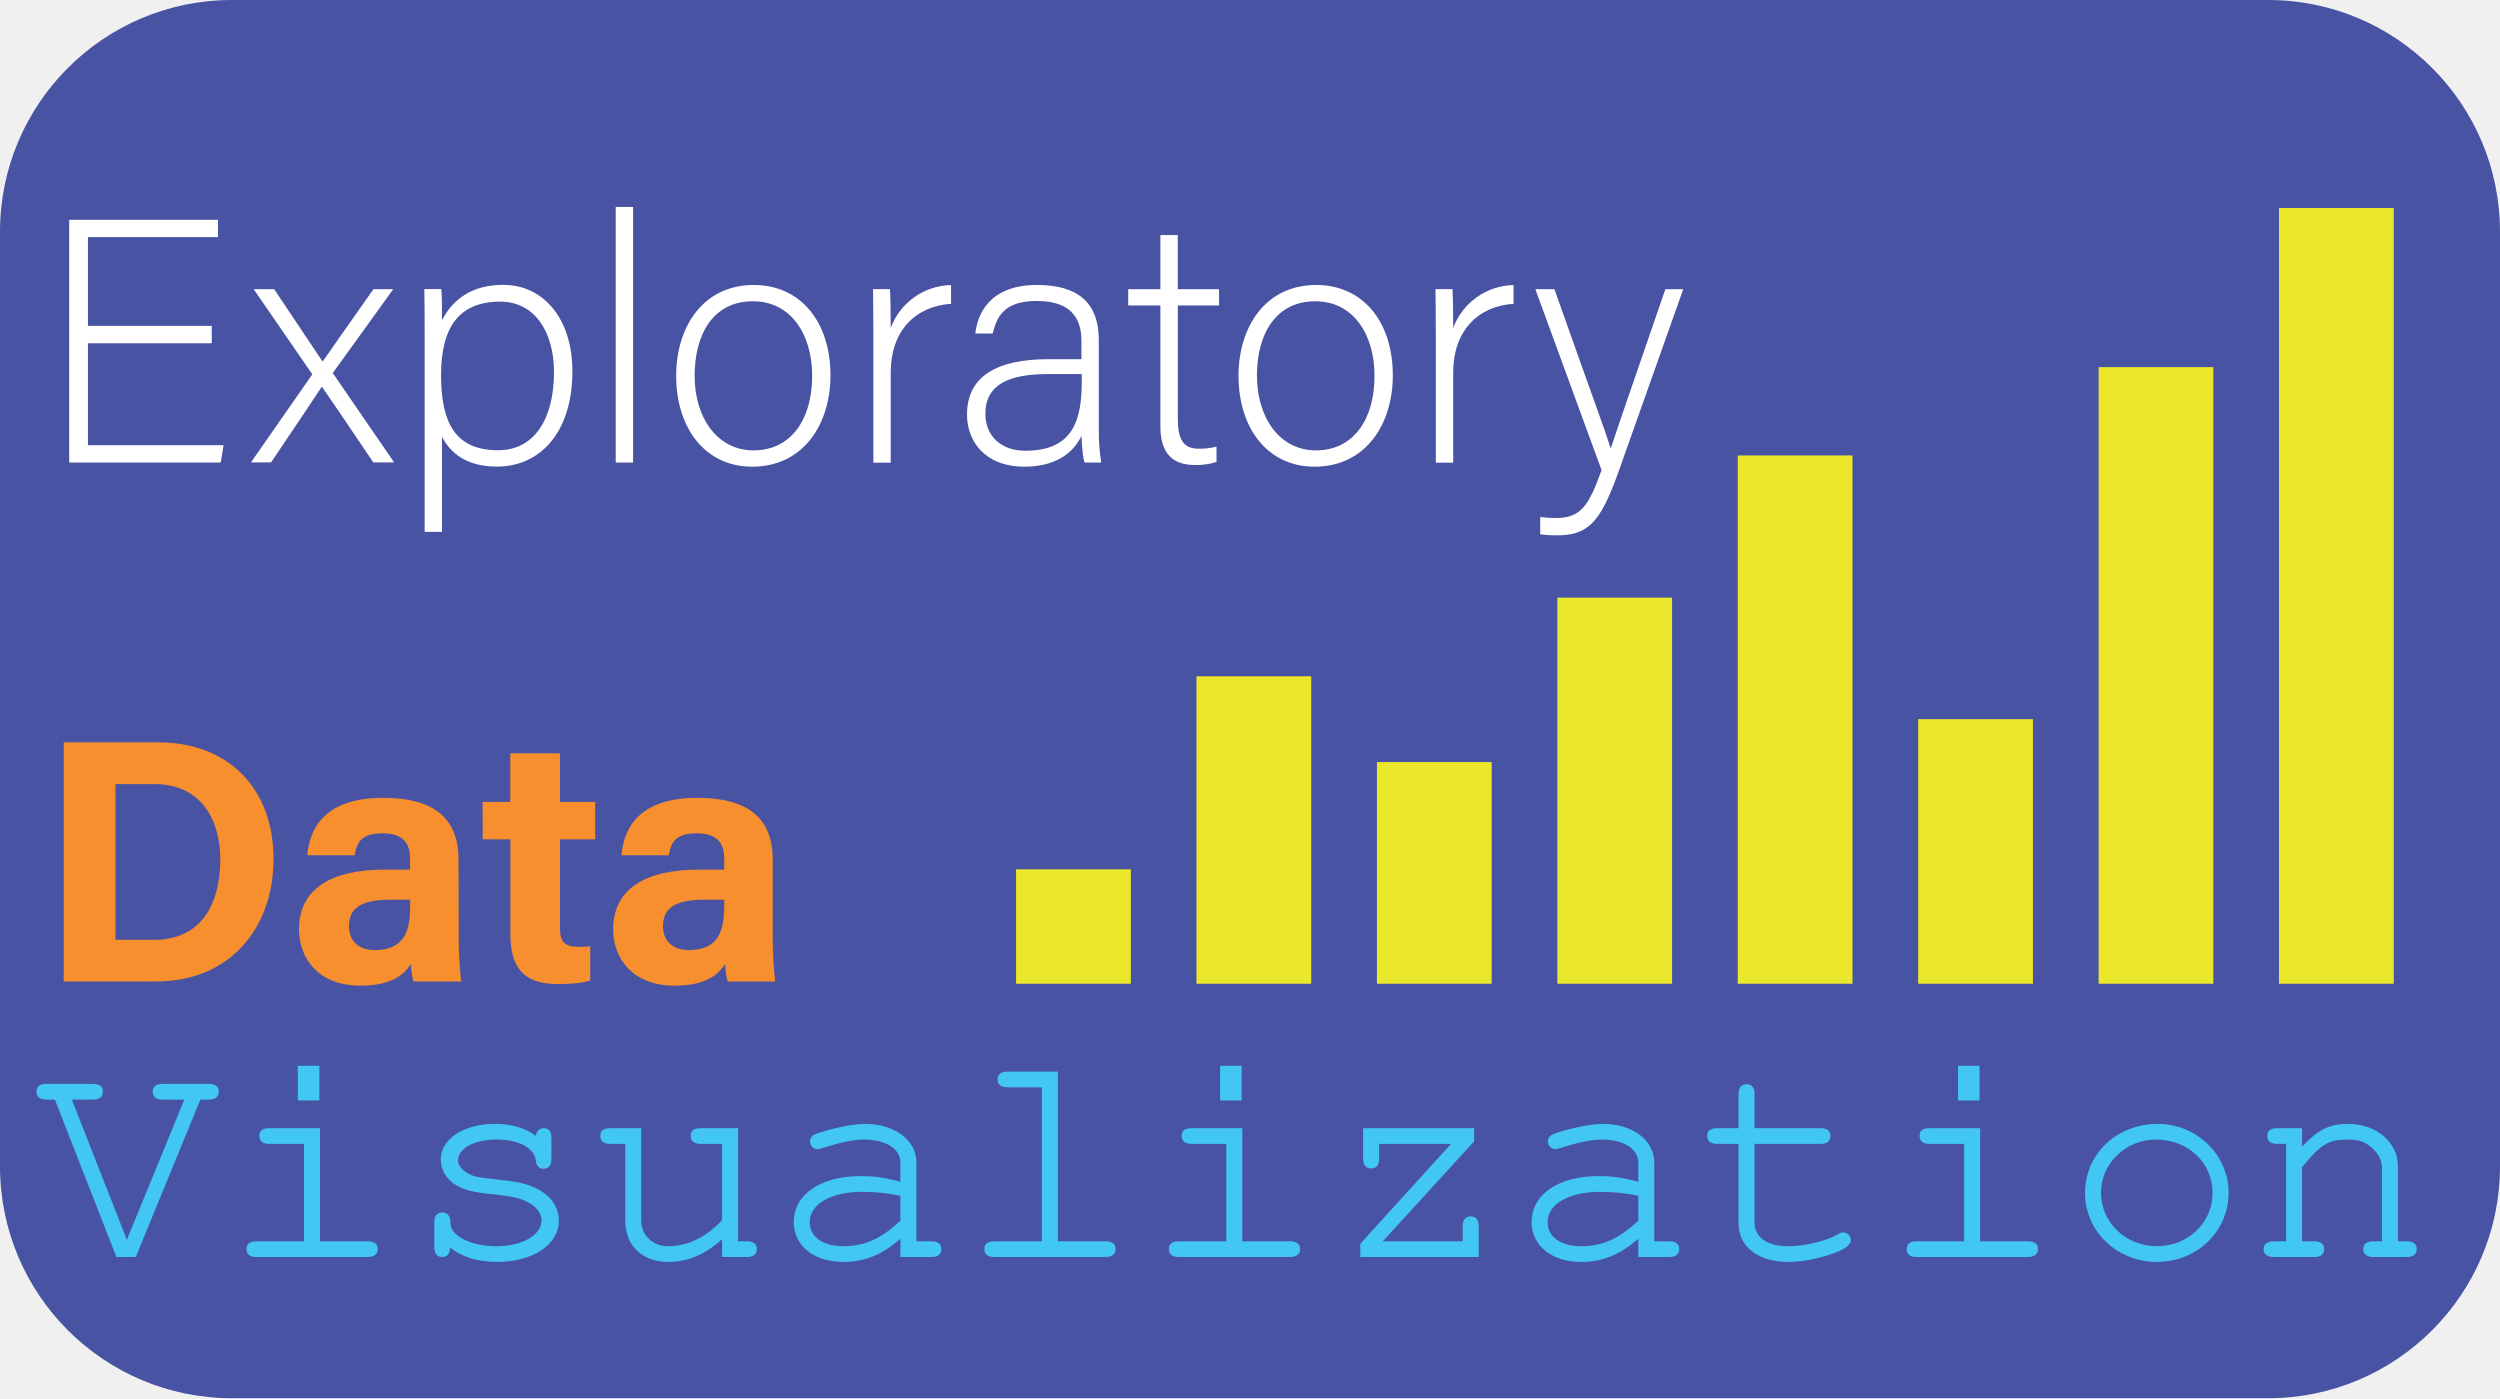
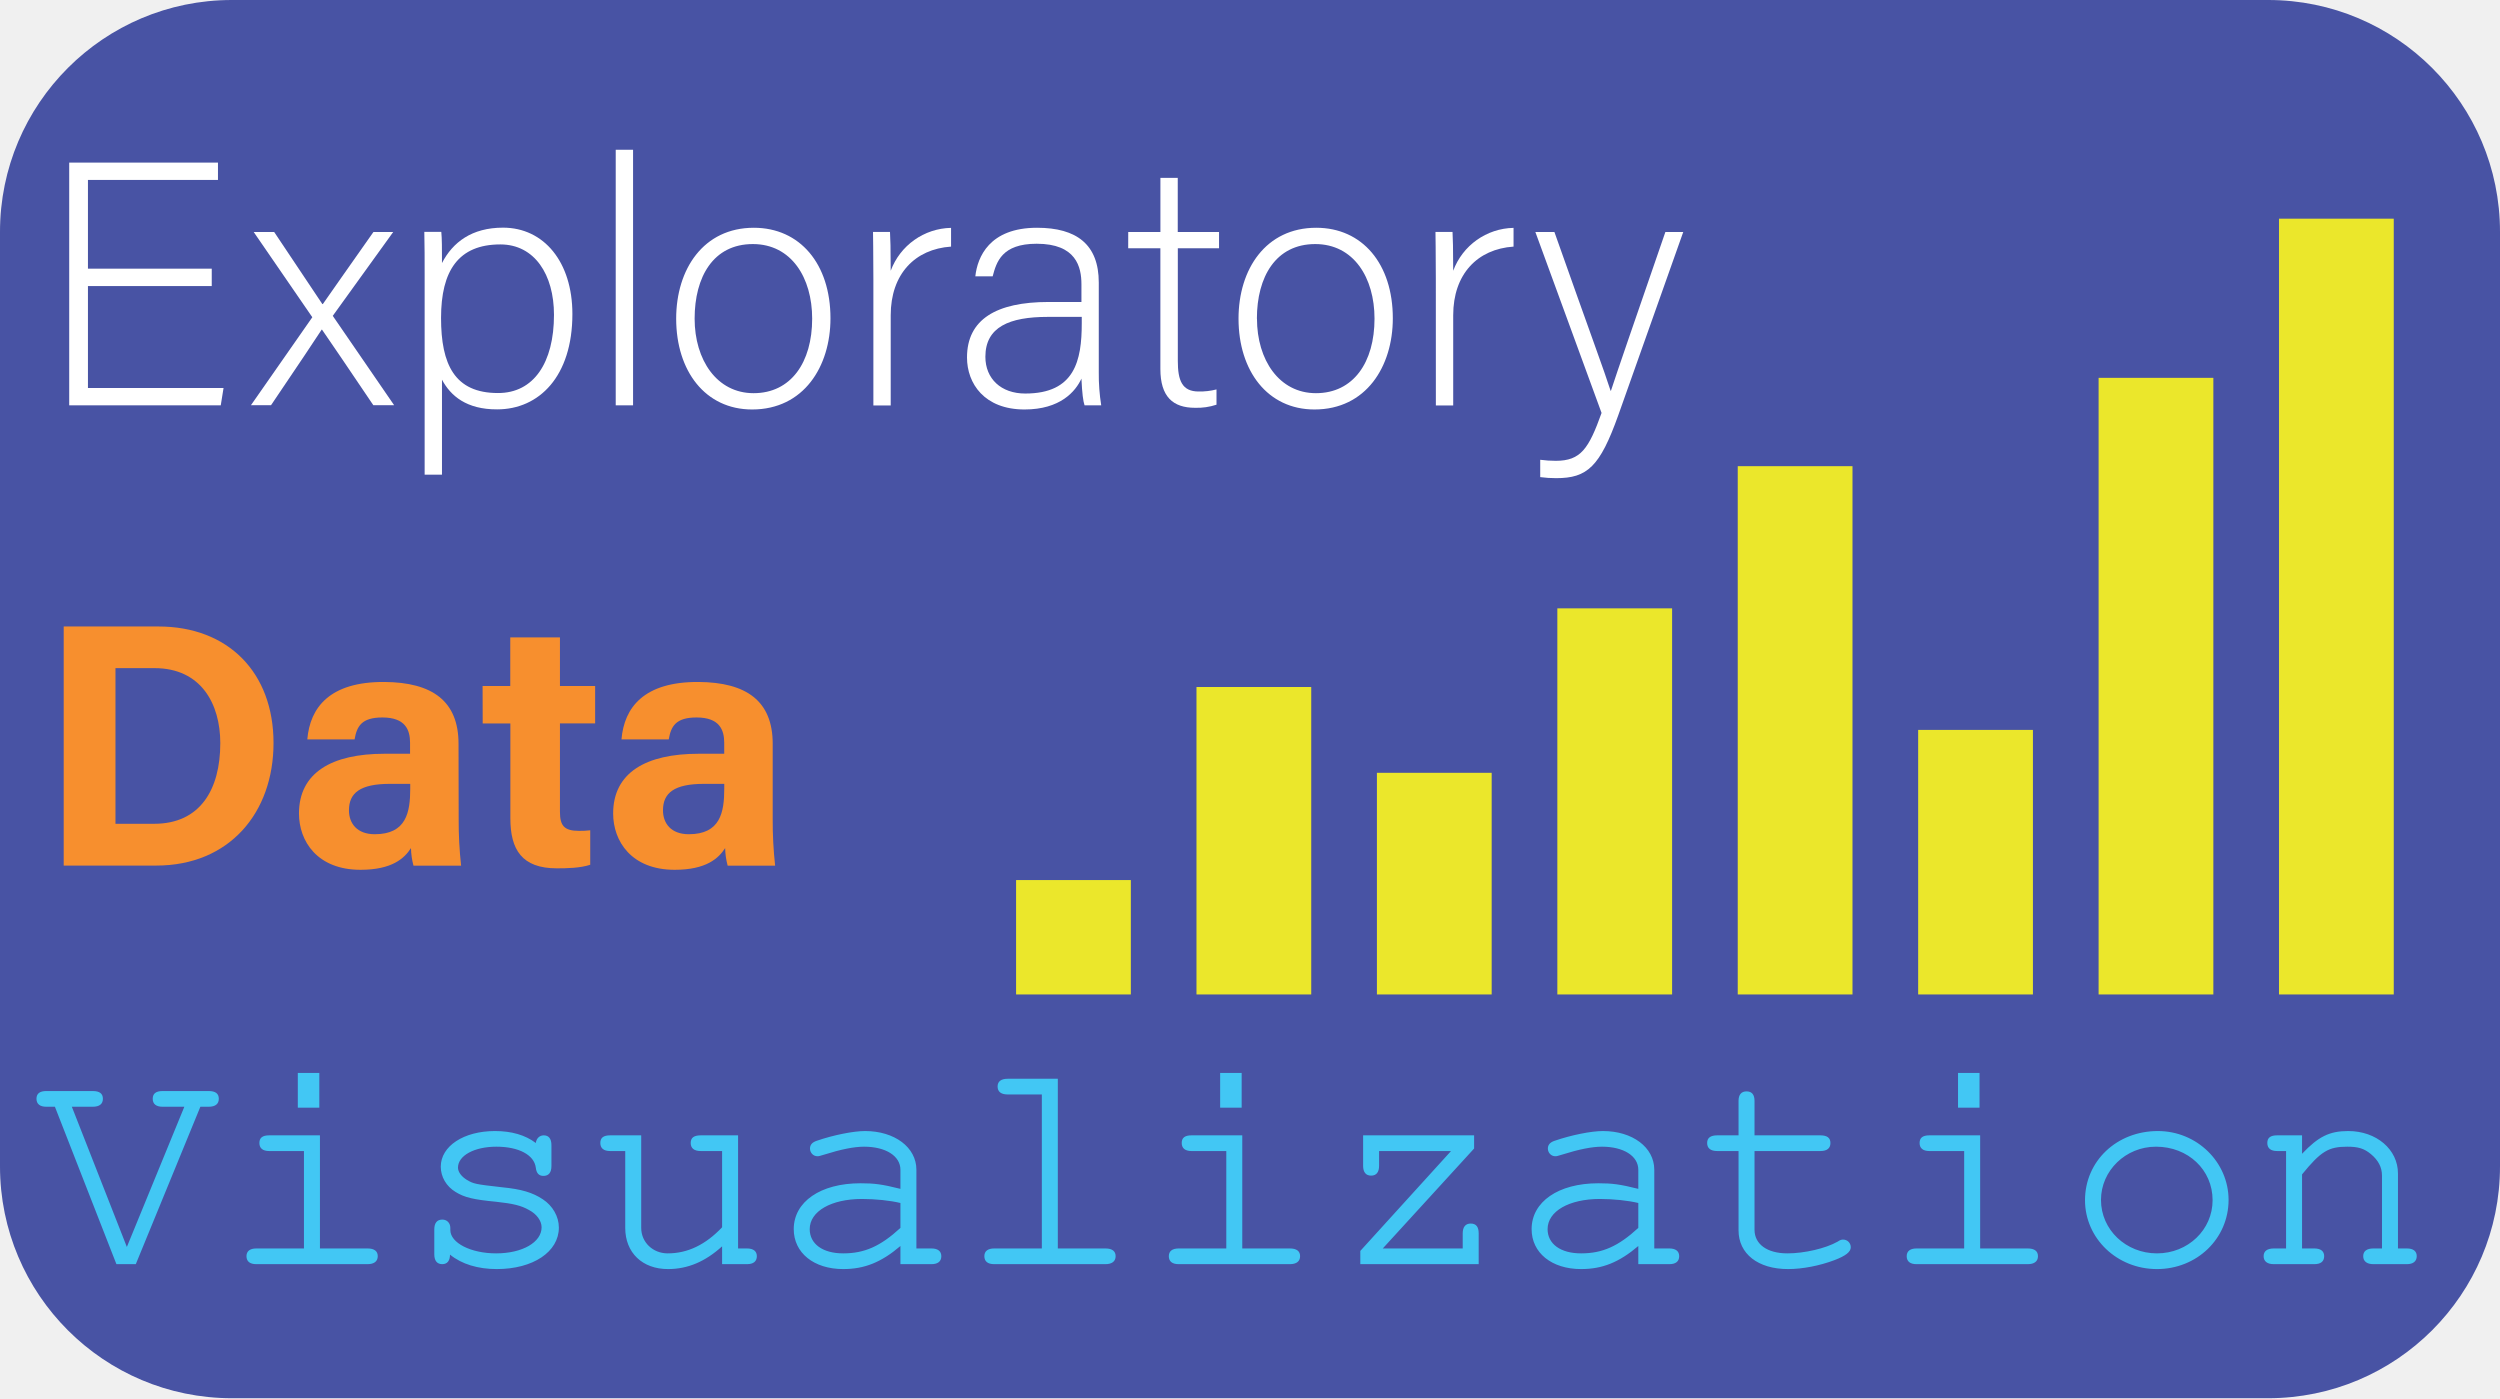
<svg xmlns="http://www.w3.org/2000/svg" id="Layer_1" data-name="Layer 1" viewBox="0 0 699.3 391.11">
  <defs>
    <style>.cls-1{fill:#4853a4;}.cls-2{fill:#fff;}.cls-3{fill:#f78f2e;}.cls-4{font-size:86px;fill:#42c7f4;font-family:Courier;}.cls-5{fill:#ebe72b;}</style>
  </defs>
  <rect class="cls-1" width="699.3" height="391.11" rx="64.86" />
-   <path class="cls-2" d="M59.93,104.12H25.3v28.52H63.23l-.78,4.85H20.06V69.59H61.67v4.85H25.3V99.27H59.93Z" transform="translate(-0.7 -8.11)" />
-   <path class="cls-2" d="M77.39,89c8,11.93,11.54,17.27,13.48,20.17H91c2.32-3.29,7.17-10.28,14.16-20.17h5.53L93.78,112.46l17.17,25h-5.82c-7-10.38-12-17.75-14.36-21.15h-.09c-1.85,2.82-6.21,9.41-14.17,21.15H70.89l17.17-24.64L71.66,89Z" transform="translate(-0.7 -8.11)" />
-   <path class="cls-2" d="M124.33,130.31v26.58h-4.85v-56c0-4,0-8.25-.09-11.93h4.75c.19,1.84.19,4.75.19,8.73,3-5.82,8.35-9.9,17.08-9.9,11.44,0,19.4,9.61,19.4,24.16,0,17.46-9.32,26.67-21.05,26.67C131.22,138.65,126.76,134.87,124.33,130.31Zm31.33-18.14c0-11.25-5.43-19.69-15-19.69-11.74,0-16.59,7.37-16.59,20.57,0,13,3.79,21,15.91,21C150,134.09,155.66,125.56,155.66,112.17Z" transform="translate(-0.7 -8.11)" />
-   <path class="cls-2" d="M172.93,137.49V66h4.85v71.49Z" transform="translate(-0.7 -8.11)" />
-   <path class="cls-2" d="M233,113.14c0,13.49-7.47,25.51-21.92,25.51-13.1,0-21.24-10.76-21.24-25.41,0-13.87,7.66-25.42,21.72-25.42C224.44,87.82,233,97.91,233,113.14Zm-38,.1c0,11.54,6.21,20.85,16.49,20.85,10.47,0,16.39-8.63,16.39-20.85,0-11.45-5.82-20.86-16.59-20.86C200.19,92.38,195,101.6,195,113.24Z" transform="translate(-0.7 -8.11)" />
-   <path class="cls-2" d="M245,102.18c0-8.15-.1-11.64-.1-13.19h4.75c.1,1.55.2,4.65.2,10.86a18.38,18.38,0,0,1,16.88-12v5.24c-10.09.68-16.88,7.67-16.88,19.21v25.22H245Z" transform="translate(-0.7 -8.11)" />
-   <path class="cls-2" d="M308.05,128.27a55.55,55.55,0,0,0,.68,9.22h-4.66c-.39-1.17-.68-3.3-.87-7.47-1.65,3.59-5.92,8.63-15.91,8.63-11.25,0-16.1-7.27-16.1-14.55,0-10.67,8.24-15.52,22.79-15.52h9.22v-4.94c0-4.85-1.46-11.35-12.52-11.35-9.79,0-11.25,5.14-12.31,9.11h-4.85c.58-5.33,3.88-13.58,17.26-13.58,11.06,0,17.27,4.66,17.27,15.33Zm-4.76-15.52h-9.5c-10.77,0-17.46,2.82-17.46,11.16,0,6.11,4.36,10.28,11.15,10.28,13.87,0,15.81-9.21,15.81-19.69Z" transform="translate(-0.7 -8.11)" />
-   <path class="cls-2" d="M316.29,89h9V73.86h4.85V89h11.55v4.56H330.16v31.52c0,5.44,1.17,8.54,5.82,8.54a18.54,18.54,0,0,0,5-.58v4.27a17.27,17.27,0,0,1-6,.87c-6.2,0-9.7-3.11-9.7-10.87V93.55h-9Z" transform="translate(-0.7 -8.11)" />
-   <path class="cls-2" d="M390.3,113.14c0,13.49-7.47,25.51-21.92,25.51-13.09,0-21.24-10.76-21.24-25.41,0-13.87,7.66-25.42,21.73-25.42C381.77,87.82,390.3,97.91,390.3,113.14Zm-38,.1c0,11.54,6.21,20.85,16.49,20.85,10.48,0,16.39-8.63,16.39-20.85,0-11.45-5.82-20.86-16.58-20.86C357.52,92.38,352.28,101.6,352.28,113.24Z" transform="translate(-0.7 -8.11)" />
-   <path class="cls-2" d="M402.33,102.18c0-8.15-.1-11.64-.1-13.19H407c.09,1.55.19,4.65.19,10.86a18.38,18.38,0,0,1,16.88-12v5.24c-10.09.68-16.88,7.67-16.88,19.21v25.22h-4.85Z" transform="translate(-0.7 -8.11)" />
-   <path class="cls-2" d="M435.5,89c9.8,27.74,14.07,39.19,15.72,44.42h.09c1.94-5.91,5.82-17.16,15.23-44.42h5L453.35,140.3c-5.14,14.36-8.63,17.56-17.36,17.56a32.87,32.87,0,0,1-4.46-.29v-4.85a32.47,32.47,0,0,0,4.36.29c7,0,9.22-3.4,12.8-13.39L430.17,89Z" transform="translate(-0.7 -8.11)" />
-   <path class="cls-3" d="M18.52,215.76H45c19.48,0,32.21,12.83,32.21,32.6,0,19.51-12.35,34.28-32.82,34.28H18.52ZM33,271H43.83c12.82,0,18.49-9.54,18.49-22.56,0-10.93-5.31-21-18.41-21H33Z" transform="translate(-0.7 -8.11)" />
-   <path class="cls-3" d="M129,269.66a113.35,113.35,0,0,0,.68,13H116.36a20.33,20.33,0,0,1-.7-4.91c-1.82,2.82-5.24,6.07-14.12,6.07-12.1,0-17.21-8-17.21-15.75,0-11.43,9.18-16.71,23.9-16.71h7.17v-3.07c0-3.57-1.28-7.08-7.73-7.08-5.87,0-7.15,2.5-7.79,6.13H86.66c.75-8.92,6.27-16.14,21.53-16.06,13.45.09,20.77,5.34,20.77,17.29Zm-13.55-9.88h-5.66c-8.38,0-11.48,2.56-11.48,7.4,0,3.63,2.23,6.69,7.22,6.69,8.84,0,9.92-6.14,9.92-12.77Z" transform="translate(-0.7 -8.11)" />
-   <path class="cls-3" d="M135.69,232.43h7.74v-13.6h13.9v13.6h9.84v10.45h-9.84v24.78c0,3.81,1.17,5.29,5.31,5.29a26.17,26.17,0,0,0,3.16-.15v9.56c-2.76.93-6.53,1-9.34,1-9.79,0-13-5.24-13-14V242.88h-7.74Z" transform="translate(-0.7 -8.11)" />
-   <path class="cls-3" d="M216.84,269.66a113.35,113.35,0,0,0,.68,13H204.24a20.33,20.33,0,0,1-.7-4.91c-1.82,2.82-5.24,6.07-14.12,6.07-12.1,0-17.21-8-17.21-15.75,0-11.43,9.18-16.71,23.91-16.71h7.16v-3.07c0-3.57-1.28-7.08-7.73-7.08-5.87,0-7.15,2.5-7.79,6.13H174.54c.75-8.92,6.27-16.14,21.53-16.06,13.45.09,20.77,5.34,20.77,17.29Zm-13.55-9.88h-5.66c-8.38,0-11.48,2.56-11.48,7.4,0,3.63,2.23,6.69,7.22,6.69,8.84,0,9.92-6.14,9.92-12.77Z" transform="translate(-0.7 -8.11)" />
-   <text class="cls-4" transform="translate(9.86 351.61)">Visualization</text>
-   <rect class="cls-5" x="334.68" y="189.17" width="32.1" height="86" />
-   <rect class="cls-5" x="587.02" y="102.69" width="32.1" height="172.48" />
-   <rect class="cls-5" x="637.48" y="58.17" width="32.1" height="217" />
-   <rect class="cls-5" x="385.15" y="213.17" width="32.1" height="62" />
-   <rect class="cls-5" x="435.62" y="167.17" width="32.1" height="108" />
-   <rect class="cls-5" x="486.08" y="127.4" width="32.1" height="147.77" />
-   <rect class="cls-5" x="284.22" y="243.17" width="32.1" height="32" />
-   <rect class="cls-5" x="536.55" y="201.17" width="32.1" height="74" />
+   <path class="cls-2" d="M59.93,88.12H25.3v28.52H63.23l-.78,4.85H20.06V53.59H61.67v4.85H25.3V83.27H59.93Z" transform="translate(-0.7 -8.11)" />
+   <path class="cls-2" d="M77.39,73c8,11.93,11.54,17.27,13.48,20.17H91c2.32-3.29,7.17-10.28,14.16-20.17h5.53L93.78,96.46l17.17,25h-5.82c-7-10.38-12-17.75-14.36-21.15h-.09c-1.85,2.82-6.21,9.41-14.17,21.15H70.89L88.06,96.85,71.66,73Z" transform="translate(-0.7 -8.11)" />
+   <path class="cls-2" d="M124.33,114.31v26.58h-4.85v-56c0-4,0-8.25-.09-11.93h4.75c.19,1.84.19,4.75.19,8.73,3-5.82,8.35-9.9,17.08-9.9,11.44,0,19.4,9.61,19.4,24.16,0,17.46-9.32,26.67-21.05,26.67C131.22,122.65,126.76,118.87,124.33,114.31Zm31.33-18.14c0-11.25-5.43-19.69-15-19.69-11.74,0-16.59,7.37-16.59,20.57,0,13,3.79,21,15.91,21C150,118.09,155.66,109.56,155.66,96.17Z" transform="translate(-0.7 -8.11)" />
+   <path class="cls-2" d="M172.93,121.49V50h4.85v71.49Z" transform="translate(-0.7 -8.11)" />
+   <path class="cls-2" d="M233,97.14c0,13.49-7.47,25.51-21.92,25.51-13.1,0-21.24-10.76-21.24-25.41,0-13.87,7.66-25.42,21.72-25.42C224.44,71.82,233,81.91,233,97.14Zm-38,.1c0,11.54,6.21,20.85,16.49,20.85,10.47,0,16.39-8.63,16.39-20.85,0-11.45-5.82-20.86-16.59-20.86C200.19,76.38,195,85.6,195,97.24Z" transform="translate(-0.7 -8.11)" />
+   <path class="cls-2" d="M245,86.18c0-8.15-.1-11.64-.1-13.19h4.75c.1,1.55.2,4.65.2,10.86a18.38,18.38,0,0,1,16.88-12v5.24c-10.09.68-16.88,7.67-16.88,19.21v25.22H245Z" transform="translate(-0.7 -8.11)" />
+   <path class="cls-2" d="M308.05,112.27a55.55,55.55,0,0,0,.68,9.22h-4.66c-.39-1.17-.68-3.3-.87-7.47-1.65,3.59-5.92,8.63-15.91,8.63-11.25,0-16.1-7.27-16.1-14.55,0-10.67,8.24-15.52,22.79-15.52h9.22V87.64c0-4.85-1.46-11.35-12.52-11.35-9.79,0-11.25,5.14-12.31,9.11h-4.85c.58-5.33,3.88-13.58,17.26-13.58,11.06,0,17.27,4.66,17.27,15.33Zm-4.76-15.52h-9.5c-10.77,0-17.46,2.82-17.46,11.16,0,6.11,4.36,10.28,11.15,10.28,13.87,0,15.81-9.21,15.81-19.69Z" transform="translate(-0.7 -8.11)" />
+   <path class="cls-2" d="M316.29,73h9V57.86h4.85V73h11.55v4.56H330.16v31.52c0,5.44,1.17,8.54,5.82,8.54a18.54,18.54,0,0,0,5-.58v4.27a17.27,17.27,0,0,1-6,.87c-6.2,0-9.7-3.11-9.7-10.87V77.55h-9Z" transform="translate(-0.7 -8.11)" />
+   <path class="cls-2" d="M390.3,97.14c0,13.49-7.47,25.51-21.92,25.51-13.09,0-21.24-10.76-21.24-25.41,0-13.87,7.66-25.42,21.73-25.42C381.77,71.82,390.3,81.91,390.3,97.14Zm-38,.1c0,11.54,6.21,20.85,16.49,20.85,10.48,0,16.39-8.63,16.39-20.85,0-11.45-5.82-20.86-16.58-20.86C357.52,76.38,352.28,85.6,352.28,97.24Z" transform="translate(-0.7 -8.11)" />
+   <path class="cls-2" d="M402.33,86.18c0-8.15-.1-11.64-.1-13.19H407c.09,1.55.19,4.65.19,10.86a18.38,18.38,0,0,1,16.88-12v5.24c-10.09.68-16.88,7.67-16.88,19.21v25.22h-4.85Z" transform="translate(-0.7 -8.11)" />
+   <path class="cls-2" d="M435.5,73c9.8,27.74,14.07,39.19,15.72,44.42h.09c1.94-5.91,5.82-17.16,15.23-44.42h5L453.35,124.3c-5.14,14.36-8.63,17.56-17.36,17.56a32.87,32.87,0,0,1-4.46-.29v-4.85a32.47,32.47,0,0,0,4.36.29c7,0,9.22-3.4,12.8-13.39L430.17,73Z" transform="translate(-0.7 -8.11)" />
+   <path class="cls-3" d="M18.52,183.35H45c19.48,0,32.21,12.83,32.21,32.6,0,19.5-12.35,34.28-32.82,34.28H18.52ZM33,238.54H43.83c12.82,0,18.49-9.53,18.49-22.56C62.32,205.06,57,195,43.91,195H33Z" transform="translate(-0.7 -8.11)" />
+   <path class="cls-3" d="M129,237.25a113.5,113.5,0,0,0,.68,13H116.36a20.33,20.33,0,0,1-.7-4.91c-1.82,2.82-5.24,6.07-14.12,6.07-12.1,0-17.21-8-17.21-15.75,0-11.43,9.18-16.71,23.9-16.71h7.17v-3.07c0-3.57-1.28-7.08-7.73-7.08-5.87,0-7.15,2.49-7.79,6.13H86.66c.75-8.92,6.27-16.14,21.53-16.06,13.45.09,20.77,5.34,20.77,17.29Zm-13.55-9.88h-5.66c-8.38,0-11.48,2.56-11.48,7.4,0,3.63,2.23,6.69,7.22,6.69,8.84,0,9.92-6.14,9.92-12.77Z" transform="translate(-0.7 -8.11)" />
+   <path class="cls-3" d="M135.69,200h7.74v-13.6h13.9V200h9.84v10.45h-9.84v24.78c0,3.81,1.17,5.29,5.31,5.29a24.43,24.43,0,0,0,3.16-.16V250c-2.76.93-6.53,1-9.34,1-9.79,0-13-5.23-13-14V210.47h-7.74Z" transform="translate(-0.7 -8.11)" />
+   <path class="cls-3" d="M216.84,237.25a113.5,113.5,0,0,0,.68,13H204.24a20.33,20.33,0,0,1-.7-4.91c-1.82,2.82-5.24,6.07-14.12,6.07-12.1,0-17.21-8-17.21-15.75,0-11.43,9.18-16.71,23.91-16.71h7.16v-3.07c0-3.57-1.28-7.08-7.73-7.08-5.87,0-7.15,2.49-7.79,6.13H174.54c.75-8.92,6.27-16.14,21.53-16.06,13.45.09,20.77,5.34,20.77,17.29Zm-13.55-9.88h-5.66c-8.38,0-11.48,2.56-11.48,7.4,0,3.63,2.23,6.69,7.22,6.69,8.84,0,9.92-6.14,9.92-12.77Z" transform="translate(-0.7 -8.11)" />
+   <text class="cls-4" transform="translate(9.86 353.61)">Visualization</text>
+   <rect class="cls-5" x="334.68" y="192.17" width="32.1" height="86" />
+   <rect class="cls-5" x="587.02" y="105.69" width="32.1" height="172.48" />
+   <rect class="cls-5" x="637.48" y="61.17" width="32.1" height="217" />
+   <rect class="cls-5" x="385.15" y="216.17" width="32.1" height="62" />
+   <rect class="cls-5" x="435.62" y="170.17" width="32.1" height="108" />
+   <rect class="cls-5" x="486.08" y="130.4" width="32.1" height="147.77" />
+   <rect class="cls-5" x="284.22" y="246.17" width="32.1" height="32" />
+   <rect class="cls-5" x="536.55" y="204.17" width="32.1" height="74" />
</svg>
